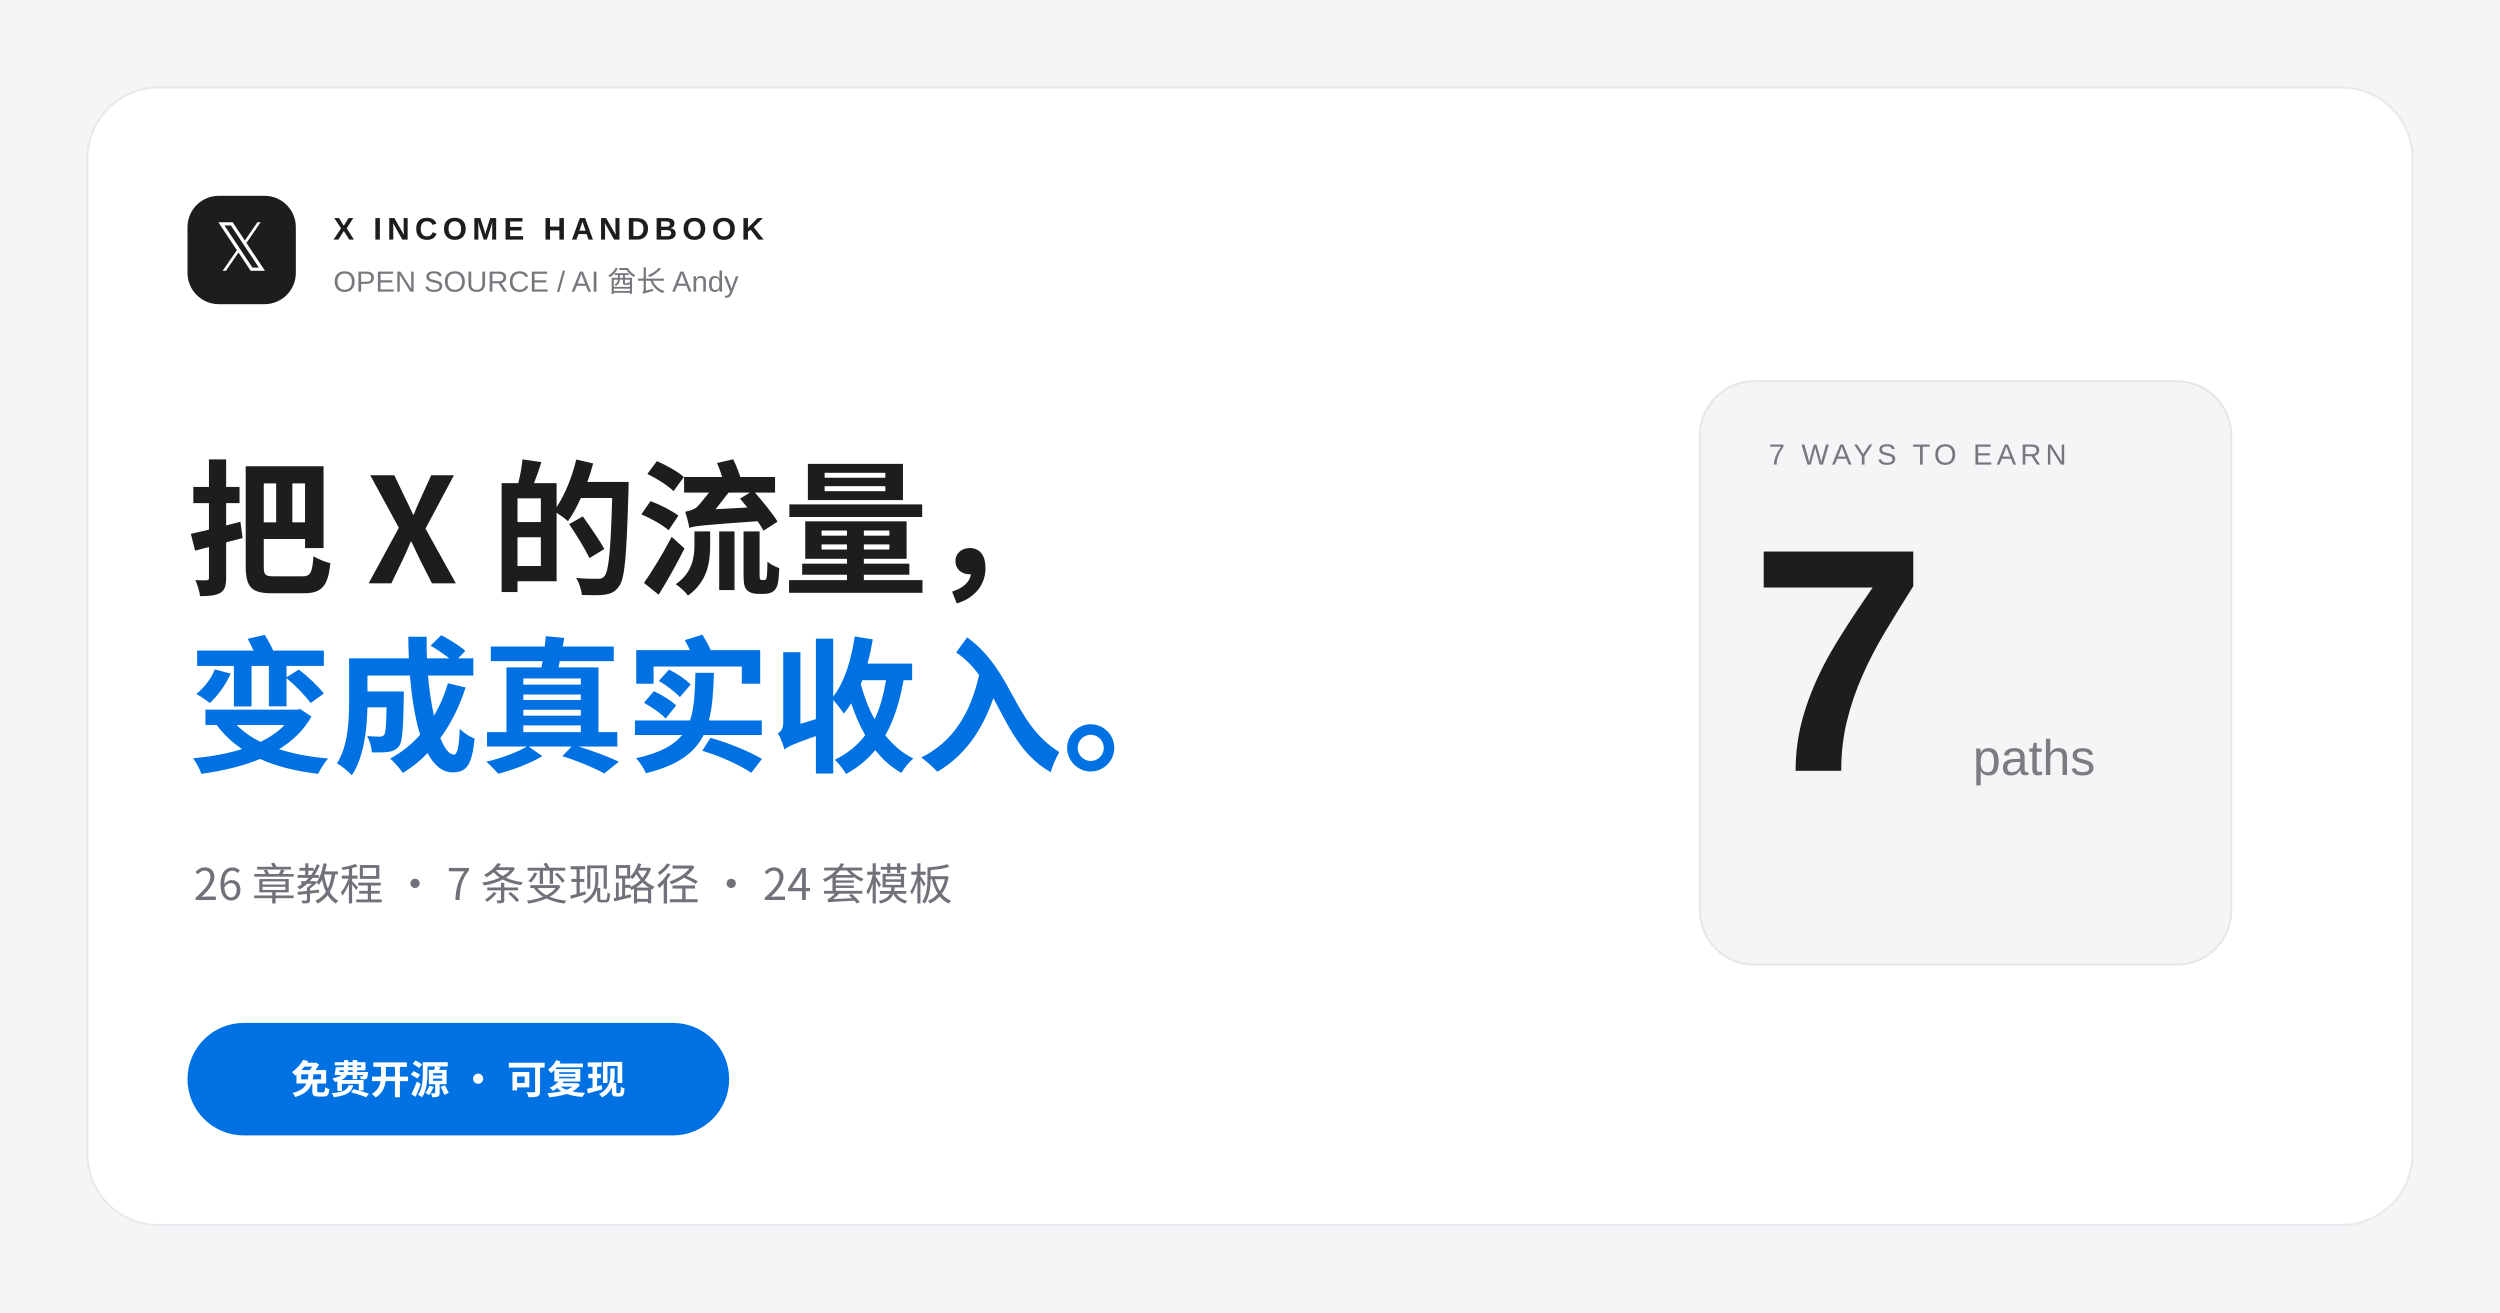
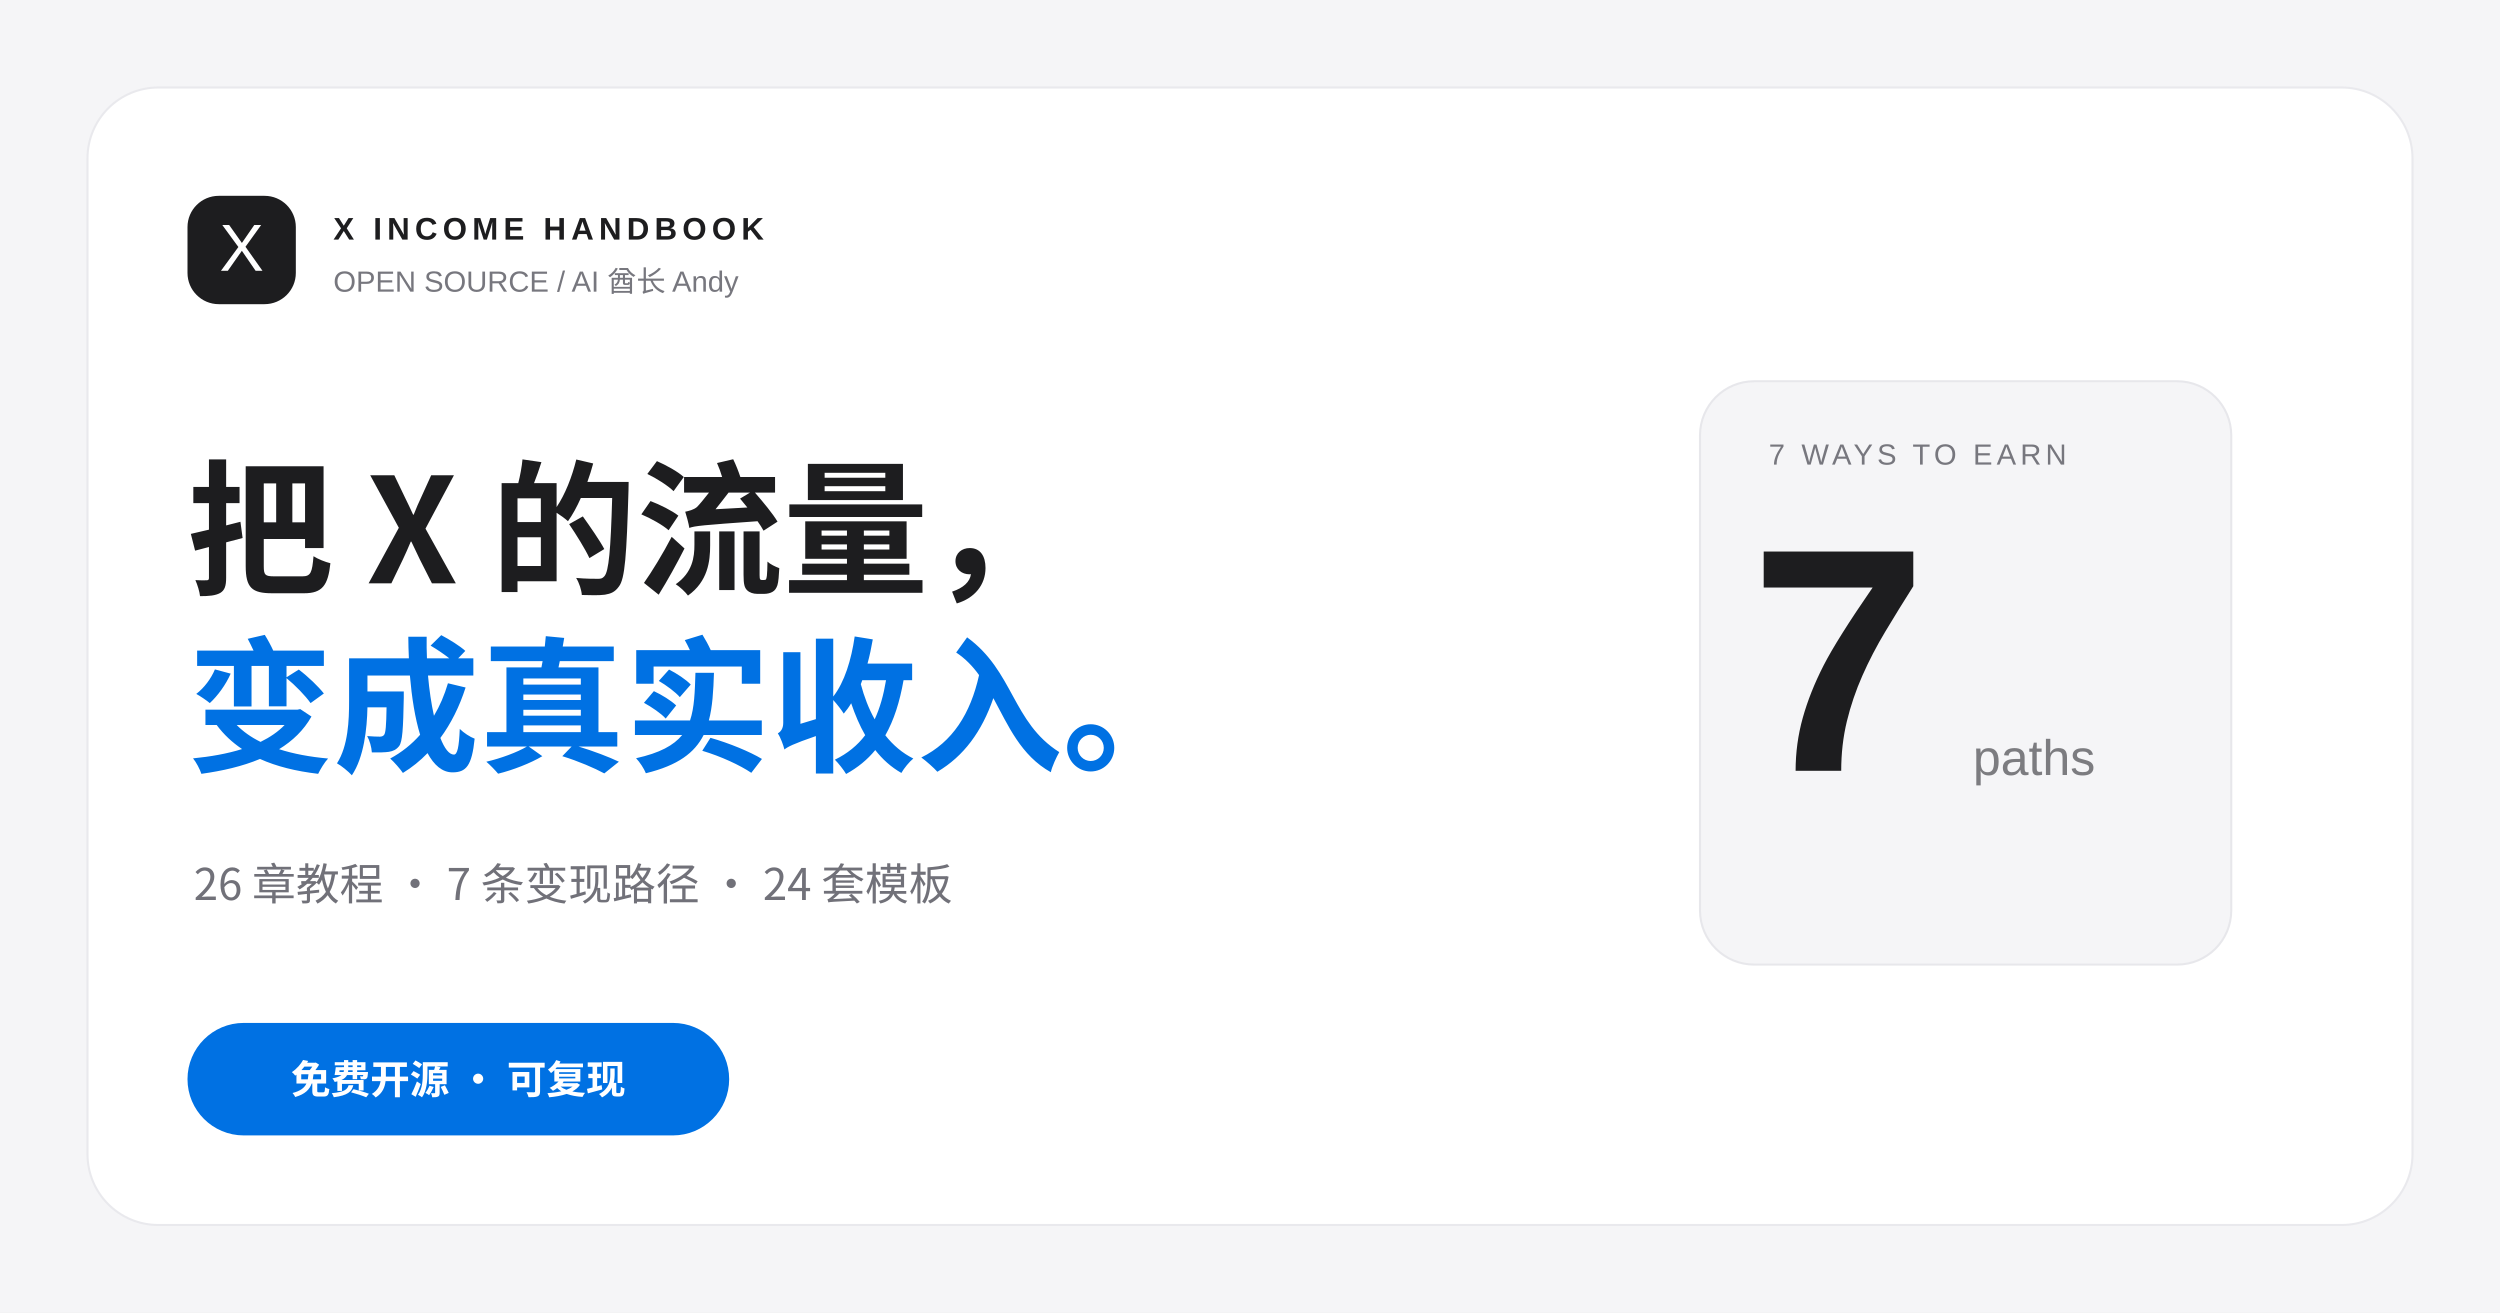
<svg xmlns="http://www.w3.org/2000/svg" width="1200" height="630" viewBox="0 0 1200 630">
  <rect width="1200" height="630" fill="#f5f5f7" />
  <rect x="42" y="42" width="1116" height="546" rx="34" fill="#ffffff" stroke="#e9e9ed" />
  <rect x="90" y="94" width="52" height="52" rx="15" fill="#1d1d1f" />
-   <text x="116" y="130" font-family="Arial,sans-serif" fill="#fff" font-size="32" text-anchor="middle">𝕏</text>
+   <text x="116" y="130" font-family="Arial,sans-serif" fill="#fff" font-size="32" text-anchor="middle">X</text>
  <text x="160" y="115" font-family="Arial,sans-serif" font-size="15" font-weight="700" letter-spacing="2.5" fill="#1d1d1f">X INCOME HANDBOOK</text>
  <text x="160" y="140" font-family="Arial,sans-serif" font-size="14" fill="#77777e">OPEN SOURCE / AI 酋长 Andy</text>
-   <text x="90" y="280" font-family="PingFang SC,Noto Sans CJK SC,Microsoft YaHei,sans-serif" font-size="70" font-weight="750" fill="#1d1d1f">把 X 的流量，</text>
-   <text x="90" y="365" font-family="PingFang SC,Noto Sans CJK SC,Microsoft YaHei,sans-serif" font-size="70" font-weight="750" fill="#0071e3">变成真实收入。</text>
-   <text x="93" y="432" font-family="PingFang SC,Noto Sans CJK SC,Microsoft YaHei,sans-serif" font-size="21" fill="#717179">26 章教程 · 7 条变现路径 · 24 套模板</text>
+   <text x="90" y="280" font-family="Noto Sans CJK SC,PingFang SC,Microsoft YaHei,sans-serif" font-size="70" font-weight="750" fill="#1d1d1f">把 X 的流量，</text>
+   <text x="90" y="365" font-family="Noto Sans CJK SC,PingFang SC,Microsoft YaHei,sans-serif" font-size="70" font-weight="750" fill="#0071e3">变成真实收入。</text>
+   <text x="93" y="432" font-family="Noto Sans CJK SC,PingFang SC,Microsoft YaHei,sans-serif" font-size="21" fill="#717179">26 章教程 · 7 条变现路径 · 24 套模板</text>
  <rect x="90" y="491" width="260" height="54" rx="27" fill="#0071e3" />
-   <text x="220" y="525" font-family="PingFang SC,Noto Sans CJK SC,sans-serif" font-size="19" font-weight="650" text-anchor="middle" fill="#fff">免费开源 · 可复现</text>
+   <text x="220" y="525" font-family="Noto Sans CJK SC,PingFang SC,sans-serif" font-size="19" font-weight="650" text-anchor="middle" fill="#fff">免费开源 · 可复现</text>
  <rect x="816" y="183" width="255" height="280" rx="26" fill="#f5f5f7" stroke="#e7e7eb" />
  <text x="849" y="223" font-family="Arial,sans-serif" font-size="14" letter-spacing="2" fill="#77777e">7 WAYS TO EARN</text>
  <text x="840" y="370" font-family="Arial,sans-serif" font-size="153" font-weight="700" letter-spacing="-8" fill="#1d1d1f">7</text>
  <text x="947" y="372" font-family="Arial,sans-serif" font-size="24" fill="#7c7c80">paths</text>
</svg>
